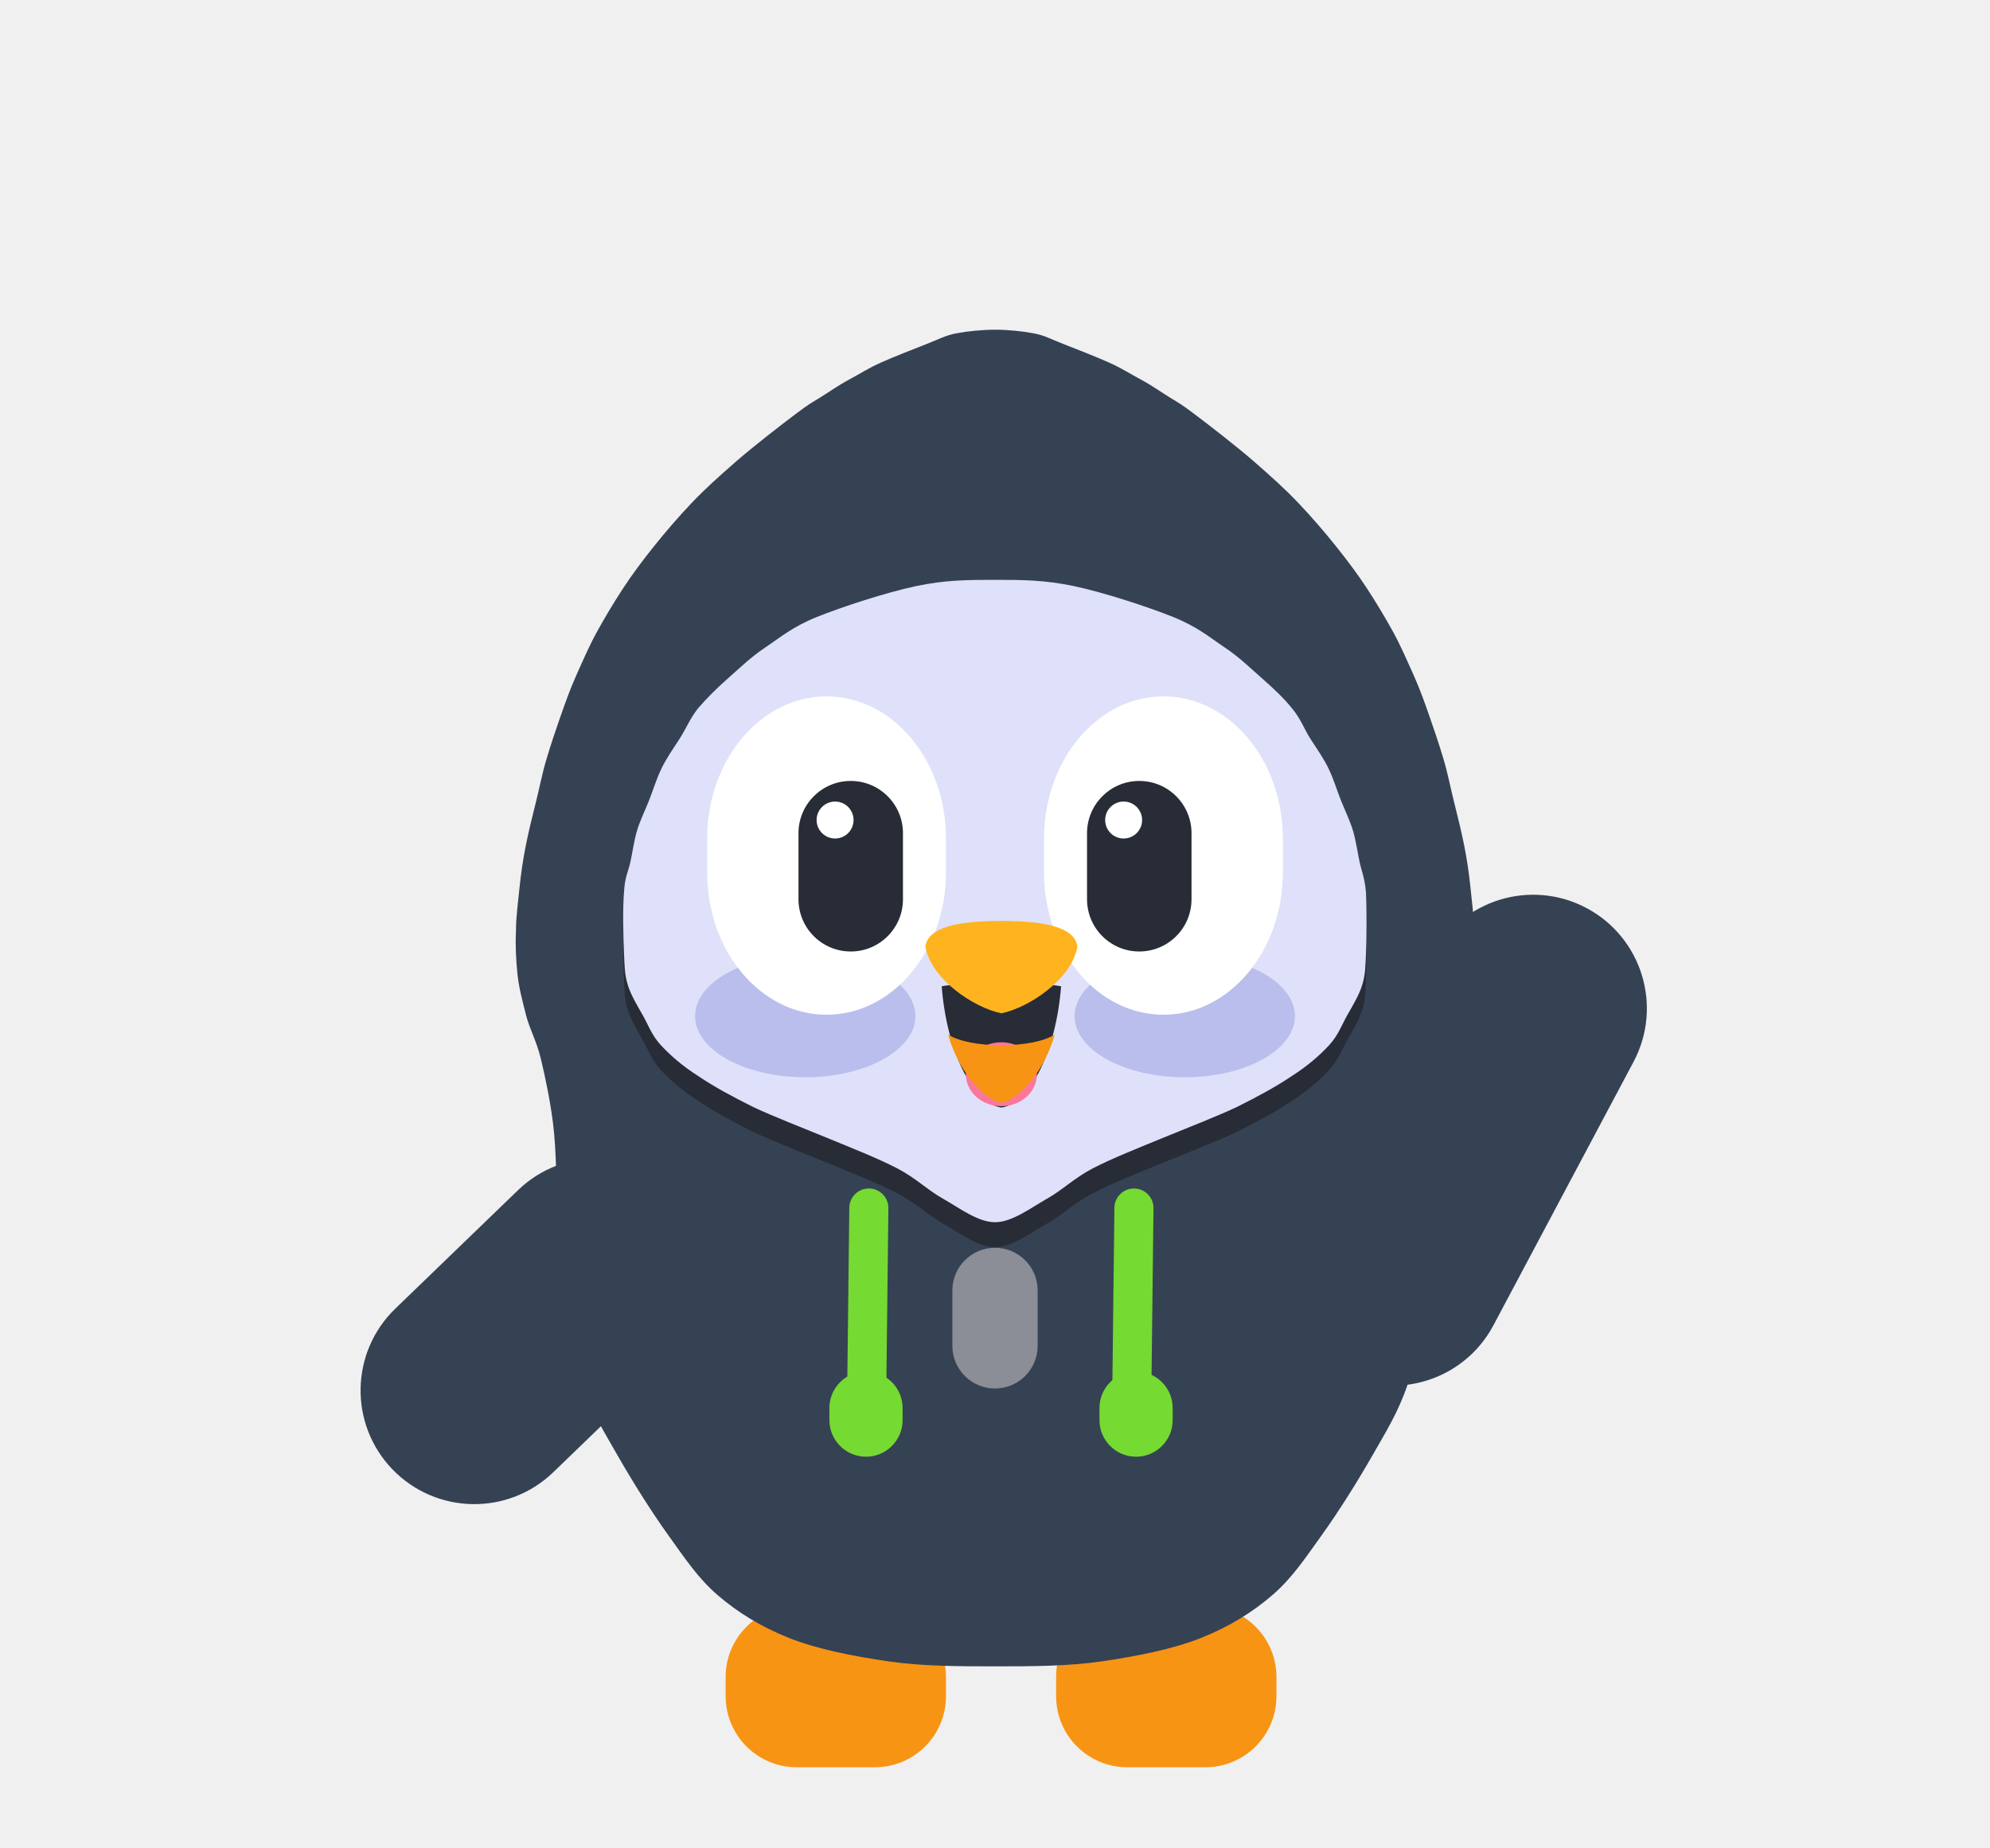
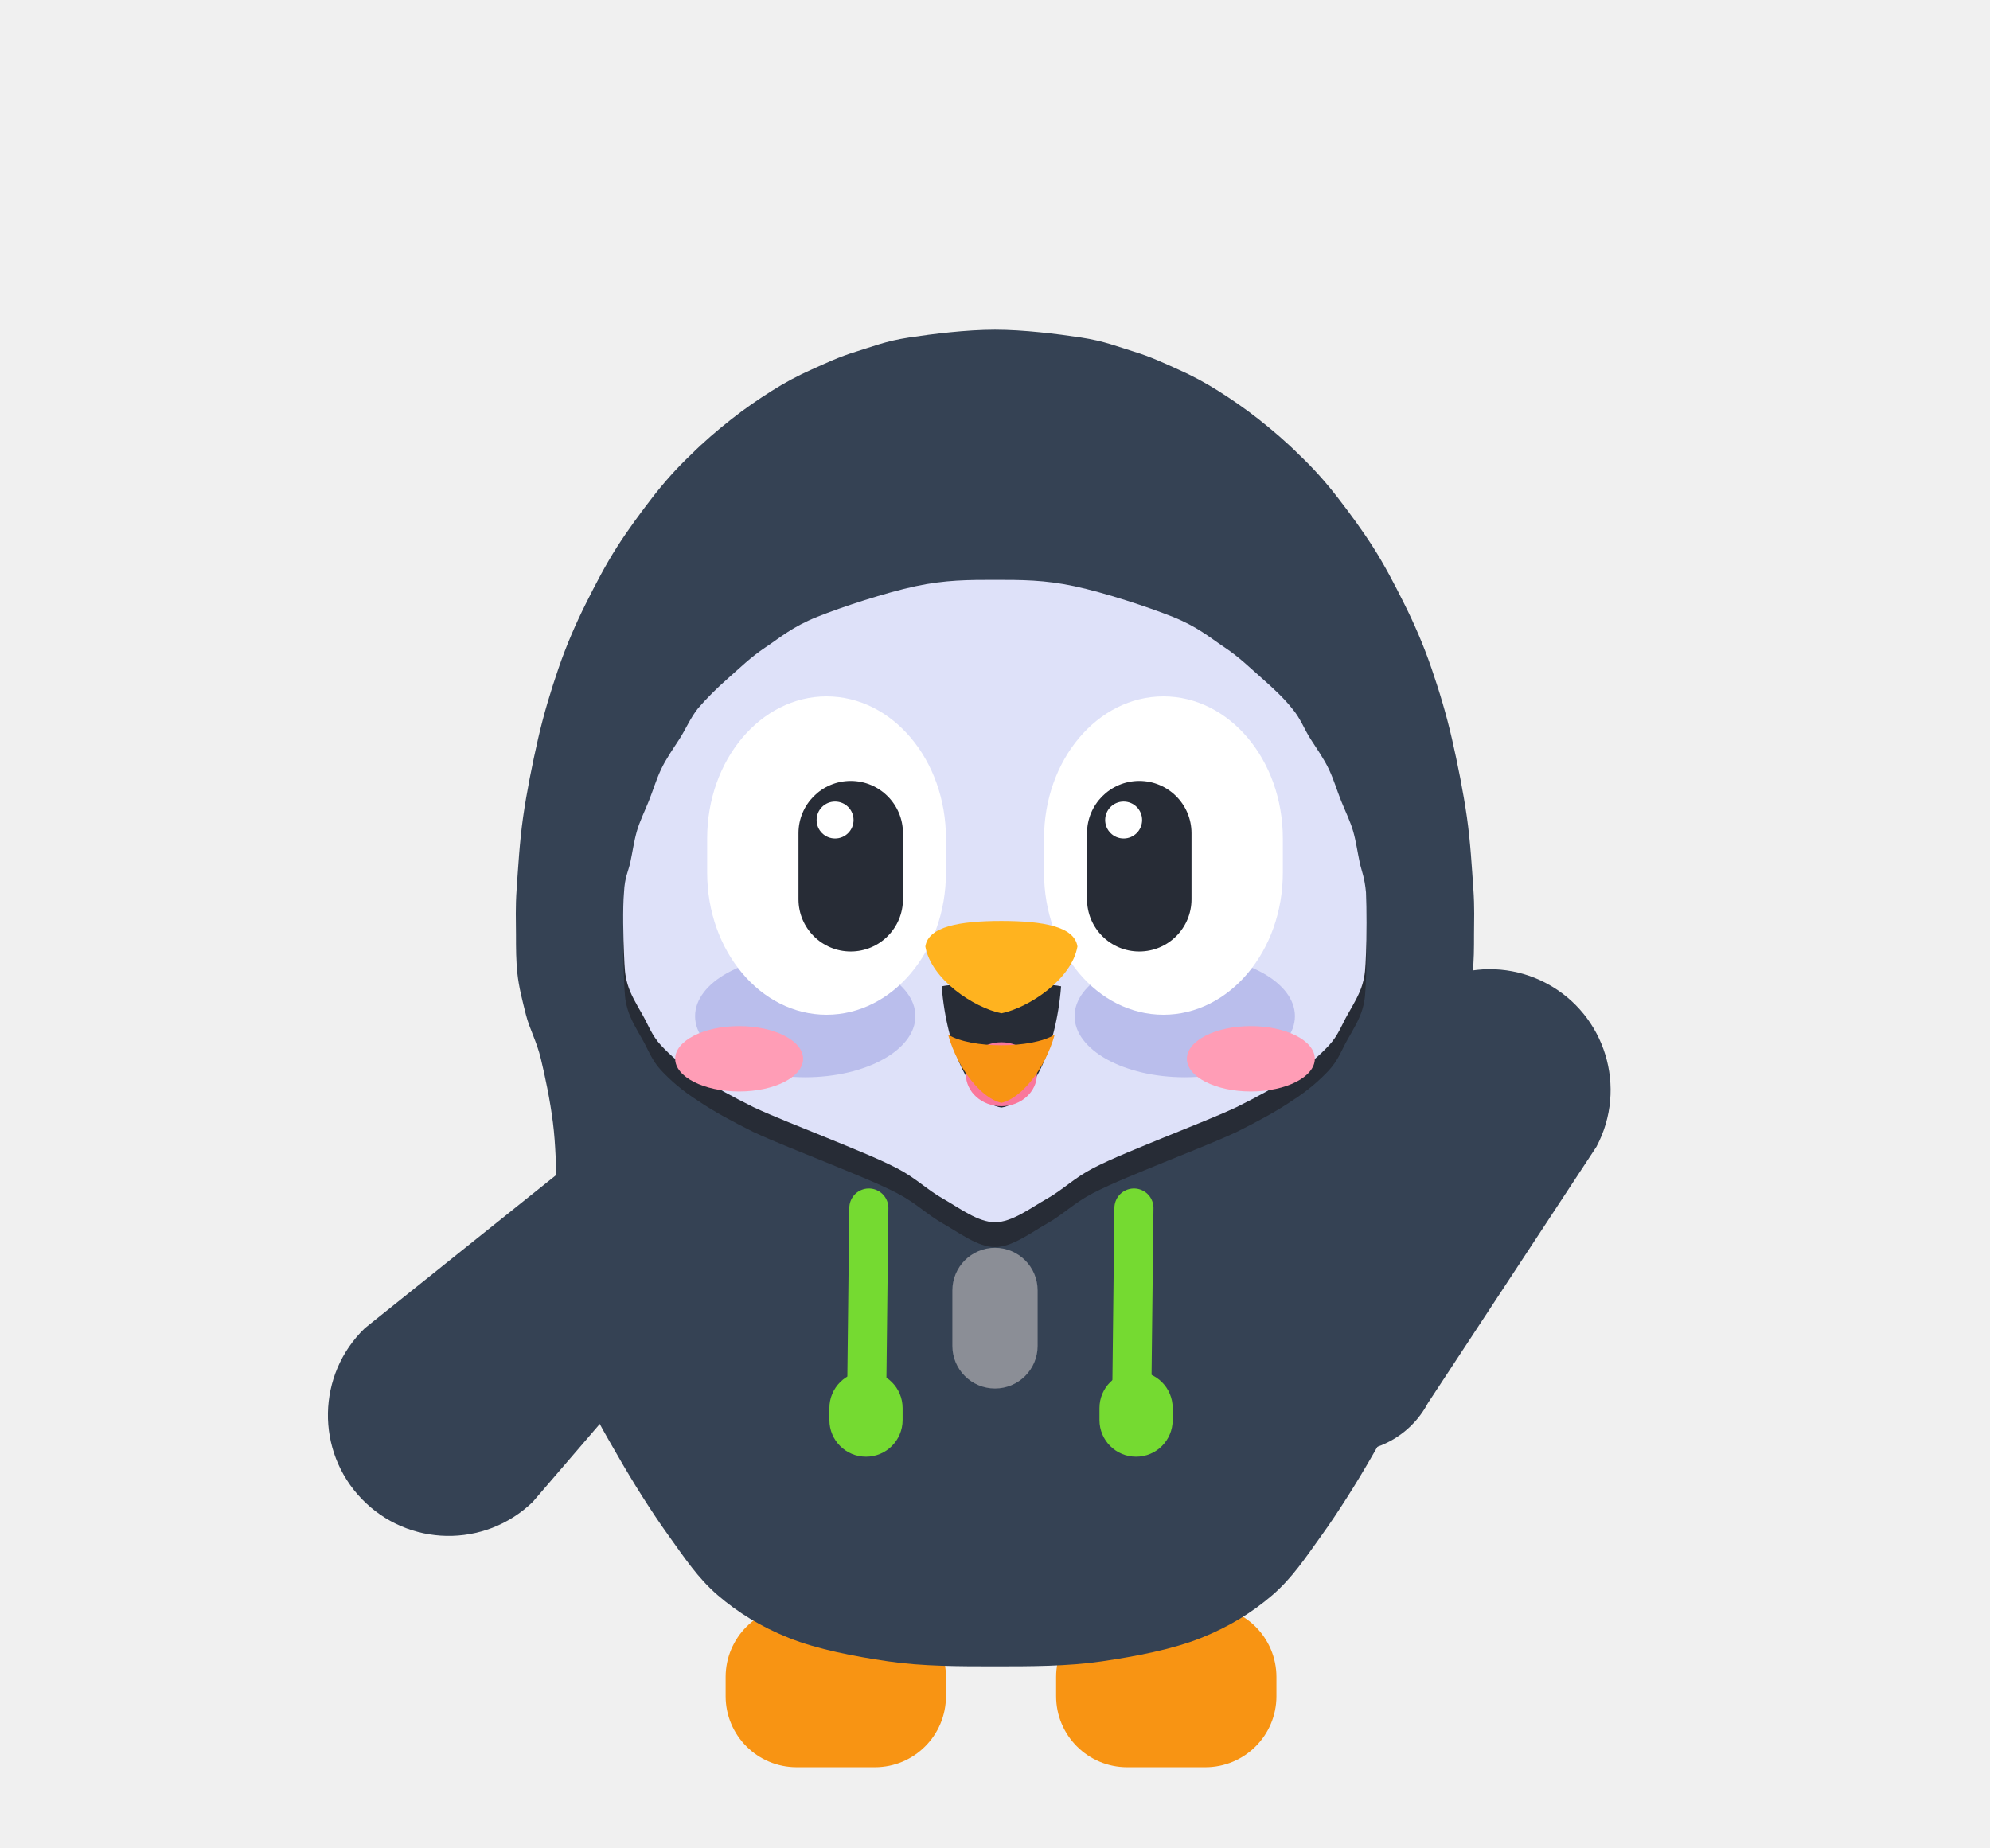
<svg xmlns="http://www.w3.org/2000/svg" viewBox="-40 -40 280 260" aria-hidden="true">
  <style>
  .byte-twinkle { transform-box: fill-box; transform-origin: center; animation: byte-twinkle 1.6s ease-in-out infinite }
  @keyframes byte-twinkle { 0%,100% { transform: scale(1) rotate(0) } 50% { transform: scale(.7) rotate(20deg) } }
  .byte-float { animation: byte-float 2.4s ease-in-out infinite }
  @keyframes byte-float { 0%,100% { transform: translateY(0) } 50% { transform: translateY(-4px) } }
  .byte-smoke { animation: byte-smoke 1.8s ease-out infinite }
  @keyframes byte-smoke { 0% { opacity: 0; transform: translateY(6px) } 25% { opacity: 1 } 100% { opacity: 0; transform: translateY(-10px) } }
  .byte-tear { animation: byte-tear 1.8s ease-in infinite }
  .byte-tear + .byte-tear { animation-delay: .6s }
  @keyframes byte-tear { 0% { opacity: 0; transform: translateY(0) } 15% { opacity: 1; transform: translateY(2px) }
    80% { opacity: 1; transform: translateY(14px) } 100% { opacity: 0; transform: translateY(18px) } }
  .byte-pop { transform-box: fill-box; transform-origin: center; animation: byte-pop .32s cubic-bezier(.34,1.56,.64,1) both }
  @keyframes byte-pop { from { opacity: 0; transform: scale(.4) } to { opacity: 1; transform: scale(1) } }
  .byte-rise { animation: byte-rise .34s cubic-bezier(.34,1.56,.64,1) both }
  @keyframes byte-rise { from { opacity: 0; transform: translateY(14px) } to { opacity: 1; transform: translateY(0) } }
  .byte-dot { transform-box: fill-box; transform-origin: center; animation: byte-dot 1.2s ease-in-out infinite }
  @keyframes byte-dot { 0%,100% { opacity: .45; transform: scale(.85) } 50% { opacity: 1; transform: scale(1) } }
  .byte-string { transform-box: fill-box; transform-origin: 50% 0 }
  .byte-sway .byte-string { animation: byte-sway 3.2s ease-in-out infinite }
  .byte-sway .byte-string + .byte-string { animation-delay: -1.1s }
  @keyframes byte-sway { 0%,100% { transform: rotate(2deg) } 50% { transform: rotate(-2deg) } }
  .byte-swing .byte-string { animation: byte-swing .9s ease-out 2 }
  .byte-swing .byte-string + .byte-string { animation-delay: .06s }
  @keyframes byte-swing { 0% { transform: rotate(0) } 20% { transform: rotate(11deg) } 45% { transform: rotate(-8deg) }
    70% { transform: rotate(4deg) } 100% { transform: rotate(0) } }
  @media (prefers-reduced-motion: reduce) {
    .byte-twinkle, .byte-float, .byte-smoke, .byte-tear, .byte-string, .byte-pop, .byte-rise, .byte-dot { animation: none !important }
    .byte-tear { transform: translateY(2px) }
  }
</style>
  <defs>
    <clipPath id="eyeL-R0">
      <rect x="59.5" y="58" width="33.6" height="44.8" rx="16.8" ry="20" />
    </clipPath>
    <clipPath id="eyeR-R0">
      <rect x="106.9" y="58" width="33.6" height="44.8" rx="16.8" ry="20" />
    </clipPath>
  </defs>
  <g>
    <g transform="translate(44 139)">
      <g transform="rotate(-44)">
-         <rect x="-40" y="-16" width="56" height="32" rx="16" fill="#354254" />
+         <path d="M14 -13 L-29 -17 A17 17 0 0 0 -29 17 L14 13 A13 13 0 0 0 14 -13 Z" fill="#354254" />
      </g>
    </g>
  </g>
  <g transform="translate(200 0) scale(-1 1)">
    <g transform="translate(44 139)">
      <g transform="rotate(62)">
-         <rect x="-58" y="-16" width="74" height="32" rx="16" fill="#354254" />
+         <path d="M14 -13 L-29 -17 A17 17 0 0 0 -29 17 L14 13 A13 13 0 0 0 14 -13 Z" fill="#354254" />
      </g>
    </g>
  </g>
  <g fill="#F89413">
    <rect x="62.1" y="186" width="31" height="22.7" rx="10" />
    <rect x="108.6" y="186" width="31" height="22.7" rx="10" />
  </g>
-   <path fill="#354254" d="M100.0 6.4 C101.8 6.4 103.8 6.6 105.4 6.9 C107.0 7.2 107.8 7.7 109.6 8.4 C111.4 9.1 114.2 10.2 116.0 11.0 C117.8 11.8 119.0 12.6 120.5 13.4 C122.0 14.2 123.4 15.2 124.7 16.0 C126.0 16.8 126.1 16.8 128.1 18.3 C130.1 19.8 134.1 22.9 136.5 25.0 C138.9 27.1 140.8 28.8 142.7 30.8 C144.6 32.8 146.4 34.9 148.0 36.9 C149.6 38.9 151.1 40.9 152.4 42.9 C153.7 44.9 154.9 46.9 156.0 48.9 C157.1 50.9 158.0 53.0 158.9 55.0 C159.8 57.0 160.5 59.0 161.2 61.0 C161.9 63.0 162.5 64.8 163.1 66.8 C163.7 68.8 164.1 70.9 164.6 72.9 C165.1 74.9 165.6 76.9 166.0 78.9 C166.4 80.9 166.7 82.9 166.9 84.9 C167.1 86.9 167.4 89.0 167.4 91.0 C167.4 93.0 167.4 95.0 167.2 97.0 C167.0 99.0 166.6 100.8 166.0 102.8 C165.4 104.8 164.5 106.5 163.9 109.0 C163.3 111.5 162.6 114.8 162.2 118.0 C161.8 121.2 161.8 124.0 161.6 128.0 C161.4 132.0 161.6 137.5 161.0 142.0 C160.4 146.5 159.3 151.2 158.0 155.0 C156.7 158.8 155.0 161.5 153.0 165.0 C151.0 168.5 148.3 172.8 146.0 176.0 C143.7 179.2 141.8 182.1 139.0 184.5 C136.2 186.9 133.0 188.9 129.0 190.5 C125.0 192.1 119.8 193.1 115.0 193.8 C110.2 194.5 105.0 194.5 100.0 194.5 C95.0 194.5 89.8 194.5 85.0 193.8 C80.2 193.1 75.0 192.1 71.0 190.5 C67.0 188.9 63.8 186.9 61.0 184.5 C58.2 182.1 56.3 179.2 54.0 176.0 C51.7 172.8 49.0 168.5 47.0 165.0 C45.0 161.5 43.3 158.8 42.0 155.0 C40.7 151.2 39.6 146.5 39.0 142.0 C38.4 137.5 38.6 132.0 38.4 128.0 C38.2 124.0 38.2 121.2 37.8 118.0 C37.4 114.8 36.7 111.5 36.1 109.0 C35.5 106.5 34.5 104.8 34.0 102.8 C33.5 100.8 33.0 99.0 32.8 97.0 C32.6 95.0 32.5 93.0 32.6 91.0 C32.6 89.0 32.9 86.9 33.1 84.9 C33.3 82.9 33.6 80.9 34.0 78.9 C34.4 76.9 34.9 74.9 35.4 72.9 C35.9 70.9 36.3 68.8 36.9 66.8 C37.5 64.8 38.1 63.0 38.8 61.0 C39.5 59.0 40.2 57.0 41.1 55.0 C42.0 53.0 42.9 50.9 44.0 48.9 C45.1 46.9 46.3 44.9 47.6 42.9 C48.9 40.9 50.4 38.9 52.0 36.9 C53.6 34.9 55.4 32.8 57.3 30.8 C59.2 28.8 61.1 27.1 63.5 25.0 C65.9 22.9 69.9 19.8 71.9 18.3 C73.9 16.8 74.0 16.8 75.3 16.0 C76.6 15.2 78.0 14.2 79.5 13.4 C81.0 12.6 82.2 11.8 84.0 11.0 C85.8 10.2 88.6 9.1 90.4 8.4 C92.2 7.7 93.0 7.2 94.6 6.9 C96.2 6.6 98.2 6.4 100.0 6.4 Z" />
+   <path fill="#354254" d="M100.0 6.4 C104.0 6.4 108.8 7.0 112.1 7.5 C115.4 8.0 117.3 8.8 119.6 9.5 C121.9 10.2 123.8 11.1 125.8 12.0 C127.8 12.9 129.5 13.8 131.4 15.0 C133.3 16.2 135.2 17.5 137.1 19.0 C139.0 20.5 141.0 22.2 142.8 24.0 C144.7 25.8 146.5 27.8 148.2 30.0 C149.9 32.2 151.6 34.5 153.2 37.0 C154.8 39.5 156.2 42.2 157.6 45.0 C159.0 47.8 160.3 50.8 161.4 54.0 C162.5 57.2 163.5 60.5 164.3 64.0 C165.1 67.5 165.9 71.5 166.4 75.0 C166.9 78.5 167.1 82.2 167.3 85.0 C167.5 87.8 167.4 89.5 167.4 91.5 C167.4 93.5 167.4 95.1 167.2 97.0 C167.0 98.9 166.6 100.8 166.0 102.8 C165.4 104.8 164.5 106.5 163.9 109.0 C163.3 111.5 162.6 114.8 162.2 118.0 C161.8 121.2 161.8 124.0 161.6 128.0 C161.4 132.0 161.6 137.5 161.0 142.0 C160.4 146.5 159.3 151.2 158.0 155.0 C156.7 158.8 155.0 161.5 153.0 165.0 C151.0 168.5 148.3 172.8 146.0 176.0 C143.7 179.2 141.8 182.1 139.0 184.5 C136.2 186.9 133.0 188.9 129.0 190.5 C125.0 192.1 119.8 193.1 115.0 193.8 C110.2 194.5 105.0 194.5 100.0 194.5 C95.0 194.5 89.8 194.5 85.0 193.8 C80.2 193.1 75.0 192.1 71.0 190.5 C67.0 188.9 63.8 186.9 61.0 184.5 C58.2 182.1 56.3 179.2 54.0 176.0 C51.7 172.8 49.0 168.5 47.0 165.0 C45.0 161.5 43.3 158.8 42.0 155.0 C40.7 151.2 39.6 146.5 39.0 142.0 C38.4 137.5 38.6 132.0 38.4 128.0 C38.2 124.0 38.2 121.2 37.8 118.0 C37.4 114.8 36.7 111.5 36.1 109.0 C35.5 106.5 34.5 104.8 34.0 102.8 C33.5 100.8 33.0 98.9 32.8 97.0 C32.6 95.1 32.6 93.5 32.6 91.5 C32.6 89.5 32.5 87.8 32.7 85.0 C32.9 82.2 33.1 78.5 33.6 75.0 C34.1 71.5 34.9 67.5 35.7 64.0 C36.5 60.5 37.5 57.2 38.6 54.0 C39.7 50.8 41.0 47.8 42.4 45.0 C43.8 42.2 45.2 39.5 46.8 37.0 C48.4 34.5 50.1 32.2 51.8 30.0 C53.5 27.8 55.3 25.8 57.2 24.0 C59.0 22.2 61.0 20.5 62.9 19.0 C64.8 17.5 66.7 16.2 68.6 15.0 C70.5 13.8 72.2 12.9 74.2 12.0 C76.2 11.1 78.1 10.2 80.4 9.5 C82.7 8.8 84.6 8.0 87.9 7.5 C91.2 7.0 96.0 6.4 100.0 6.4 Z" />
  <path fill="#272C36" transform="translate(0 3.5)" d="M100.0 41.6 C103.7 41.6 107.0 41.6 111.2 42.5 C115.4 43.4 121.5 45.4 125.0 46.8 C128.5 48.2 130.2 49.7 132.3 51.1 C134.4 52.5 135.9 54.0 137.5 55.4 C139.1 56.8 140.7 58.3 141.8 59.7 C143.0 61.1 143.5 62.6 144.4 64.0 C145.3 65.4 146.3 66.8 147.0 68.3 C147.7 69.8 148.1 71.2 148.7 72.7 C149.3 74.2 150.0 75.6 150.4 77.0 C150.8 78.4 151.0 79.9 151.3 81.3 C151.6 82.7 152.0 83.4 152.2 85.6 C152.3 87.8 152.3 92.0 152.2 94.2 C152.1 96.4 152.1 97.1 151.7 98.5 C151.3 99.9 150.4 101.4 149.6 102.8 C148.8 104.2 148.3 105.7 147.0 107.1 C145.7 108.5 144.0 110.0 141.8 111.4 C139.6 112.9 137.0 114.3 134.0 115.8 C131.0 117.2 127.1 118.7 123.7 120.1 C120.3 121.5 116.5 123.0 113.8 124.4 C111.1 125.8 109.6 127.4 107.3 128.7 C105.0 130.0 102.4 132.0 100.0 132.0 C97.6 132.0 95.0 130.0 92.7 128.7 C90.4 127.4 88.9 125.8 86.2 124.4 C83.5 123.0 79.7 121.5 76.3 120.1 C72.9 118.7 69.0 117.2 66.0 115.8 C63.0 114.3 60.4 112.9 58.2 111.4 C56.0 110.0 54.3 108.5 53.0 107.1 C51.7 105.7 51.2 104.2 50.4 102.8 C49.6 101.4 48.7 99.9 48.3 98.5 C47.9 97.1 47.9 96.4 47.8 94.2 C47.7 92.0 47.6 87.8 47.8 85.6 C47.9 83.4 48.4 82.7 48.7 81.3 C49.0 79.9 49.2 78.4 49.6 77.0 C50.0 75.6 50.7 74.2 51.3 72.7 C51.9 71.2 52.3 69.8 53.0 68.3 C53.7 66.8 54.7 65.4 55.6 64.0 C56.5 62.6 57.1 61.1 58.2 59.7 C59.4 58.3 60.9 56.8 62.5 55.4 C64.1 54.0 65.6 52.5 67.7 51.1 C69.8 49.7 71.5 48.2 75.0 46.8 C78.5 45.4 84.6 43.4 88.8 42.5 C93.0 41.6 96.3 41.6 100.0 41.6 Z" />
  <path fill="#DEE1F9" d="M100.0 41.6 C103.7 41.6 107.0 41.6 111.2 42.5 C115.4 43.4 121.5 45.4 125.0 46.8 C128.5 48.2 130.2 49.7 132.3 51.1 C134.4 52.5 135.9 54.0 137.5 55.4 C139.1 56.8 140.7 58.3 141.8 59.7 C143.0 61.1 143.5 62.6 144.4 64.0 C145.3 65.4 146.3 66.8 147.0 68.3 C147.7 69.8 148.1 71.2 148.7 72.7 C149.3 74.2 150.0 75.6 150.4 77.0 C150.8 78.4 151.0 79.9 151.3 81.3 C151.6 82.7 152.0 83.4 152.2 85.6 C152.3 87.8 152.3 92.0 152.2 94.2 C152.1 96.4 152.1 97.1 151.7 98.5 C151.3 99.9 150.4 101.4 149.6 102.8 C148.8 104.2 148.3 105.7 147.0 107.1 C145.7 108.5 144.0 110.0 141.8 111.4 C139.6 112.9 137.0 114.3 134.0 115.8 C131.0 117.2 127.1 118.7 123.7 120.1 C120.3 121.5 116.5 123.0 113.8 124.4 C111.1 125.8 109.6 127.4 107.3 128.7 C105.0 130.0 102.4 132.0 100.0 132.0 C97.6 132.0 95.0 130.0 92.7 128.7 C90.4 127.4 88.9 125.8 86.2 124.4 C83.5 123.0 79.7 121.5 76.3 120.1 C72.9 118.7 69.0 117.2 66.0 115.8 C63.0 114.3 60.4 112.9 58.2 111.4 C56.0 110.0 54.3 108.5 53.0 107.1 C51.7 105.7 51.2 104.2 50.4 102.8 C49.6 101.4 48.7 99.9 48.3 98.5 C47.9 97.1 47.9 96.4 47.8 94.2 C47.7 92.0 47.6 87.8 47.8 85.6 C47.9 83.4 48.4 82.7 48.7 81.3 C49.0 79.9 49.2 78.4 49.6 77.0 C50.0 75.6 50.7 74.2 51.3 72.7 C51.9 71.2 52.3 69.8 53.0 68.3 C53.7 66.8 54.7 65.4 55.6 64.0 C56.5 62.6 57.1 61.1 58.2 59.7 C59.4 58.3 60.9 56.8 62.5 55.4 C64.1 54.0 65.6 52.5 67.7 51.1 C69.8 49.7 71.5 48.2 75.0 46.8 C78.5 45.4 84.6 43.4 88.8 42.5 C93.0 41.6 96.3 41.6 100.0 41.6 Z" />
  <g fill="#BABEEC">
    <ellipse cx="73.3" cy="103" rx="15.5" ry="8.6" />
    <ellipse cx="126.7" cy="103" rx="15.5" ry="8.6" />
+   </g>
+   <g fill="#FF9DB6">
+     <ellipse cx="64" cy="109" rx="9" ry="4.6" />
+     <ellipse cx="136" cy="109" rx="9" ry="4.6" />
  </g>
  <g>
    <rect x="59.5" y="58" width="33.6" height="44.8" rx="16.8" ry="20" fill="#FFFFFF" />
    <g clip-path="url(#eyeL-R0)">
      <g transform="translate(3.4 1.5) translate(76.3 80.4) scale(1) translate(-76.3 -80.4)">
        <rect x="68.95" y="68.4" width="14.7" height="24" rx="7.35" fill="#272C36" />
        <circle cx="74.1" cy="73.9" r="2.6" fill="#FFFFFF" />
      </g>
      <rect x="41.3" y="102.8" width="70" height="70" fill="#DEE1F9" />
      <rect x="41.3" y="-12" width="70" height="70" fill="#BABEEC" transform="rotate(0 76.3 58)" />
    </g>
  </g>
  <g>
    <rect x="106.9" y="58" width="33.6" height="44.8" rx="16.8" ry="20" fill="#FFFFFF" />
    <g clip-path="url(#eyeR-R0)">
      <g transform="translate(-3.4 1.5) translate(123.7 80.4) scale(1) translate(-123.7 -80.4)">
        <rect x="116.35" y="68.4" width="14.7" height="24" rx="7.35" fill="#272C36" />
        <circle cx="121.5" cy="73.9" r="2.6" fill="#FFFFFF" />
      </g>
      <rect x="88.7" y="102.8" width="70" height="70" fill="#DEE1F9" />
      <rect x="88.7" y="-12" width="70" height="70" fill="#BABEEC" transform="rotate(0 123.7 58)" />
    </g>
  </g>
  <g transform="translate(0 98.8) scale(1 1.875) translate(0 -98.8)" opacity="1">
    <path d="M92.5 98.8 C95 98.5 106.8 98.5 109.3 98.8 C108.6 103.6 105 107.6 100.9 107.9 C96.8 107.6 93.2 103.6 92.5 98.8 Z" fill="#272C36" />
    <ellipse cx="100.9" cy="105.4" rx="5" ry="2.4" fill="#FA779B" />
  </g>
  <path d="M93.4 98.6 C96.6 100.6 105.2 100.6 108.4 98.6 C107 103.6 103.6 107.6 100.9 108.2 C98.2 107.6 94.8 103.6 93.4 98.6 Z" fill="#F89413" transform="translate(0 7)" />
  <path d="M90.2 93.2 C90.6 90.4 95 89.6 100.9 89.6 C106.8 89.6 111.2 90.4 111.6 93.2 C110.8 97.8 104.8 101.8 100.9 102.6 C97 101.8 91 97.8 90.2 93.2 Z" fill="#FFB31F" />
  <g>
    <g class="byte-string">
      <path d="M82.25 130 L81.95 156" stroke="#75DA31" stroke-width="5.5" stroke-linecap="round" fill="none" />
      <rect x="76.7" y="153" width="10.3" height="12" rx="5.15" fill="#75DA31" />
    </g>
    <g class="byte-string">
      <path d="M119.55 130 L119.25 156" stroke="#75DA31" stroke-width="5.5" stroke-linecap="round" fill="none" />
      <rect x="114.7" y="153" width="10.3" height="12" rx="5.15" fill="#75DA31" />
    </g>
  </g>
  <rect x="94" y="135.6" width="12" height="19.8" rx="6" fill="#8B8E96" />
</svg>
